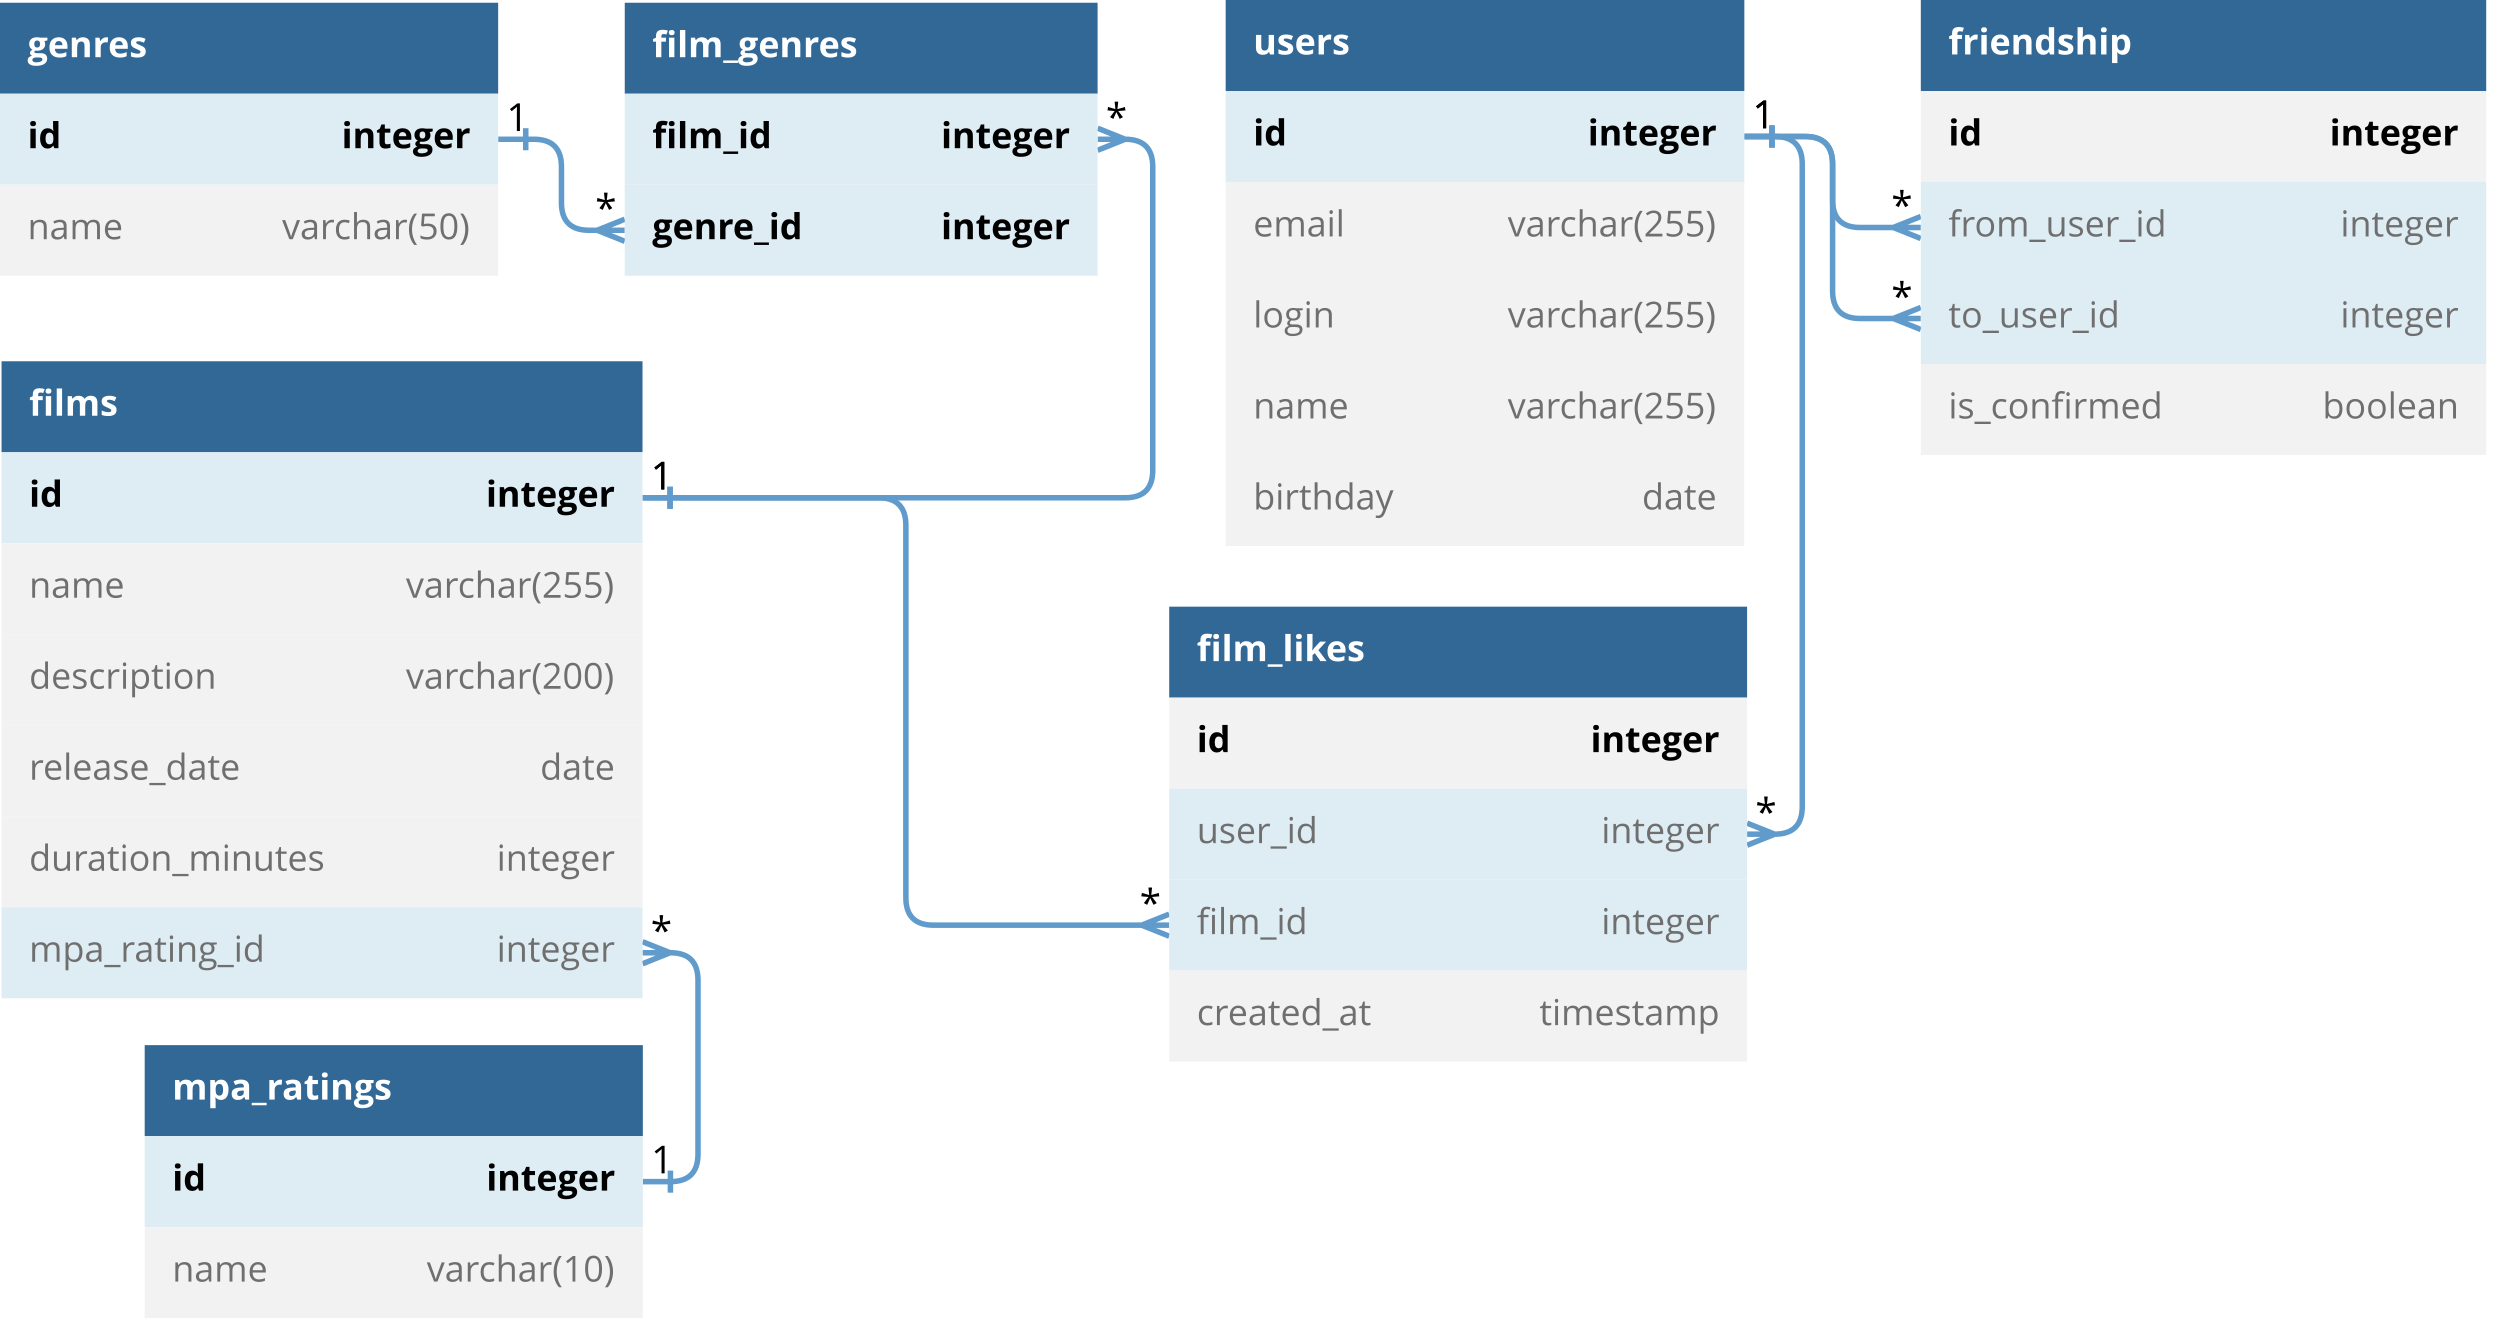
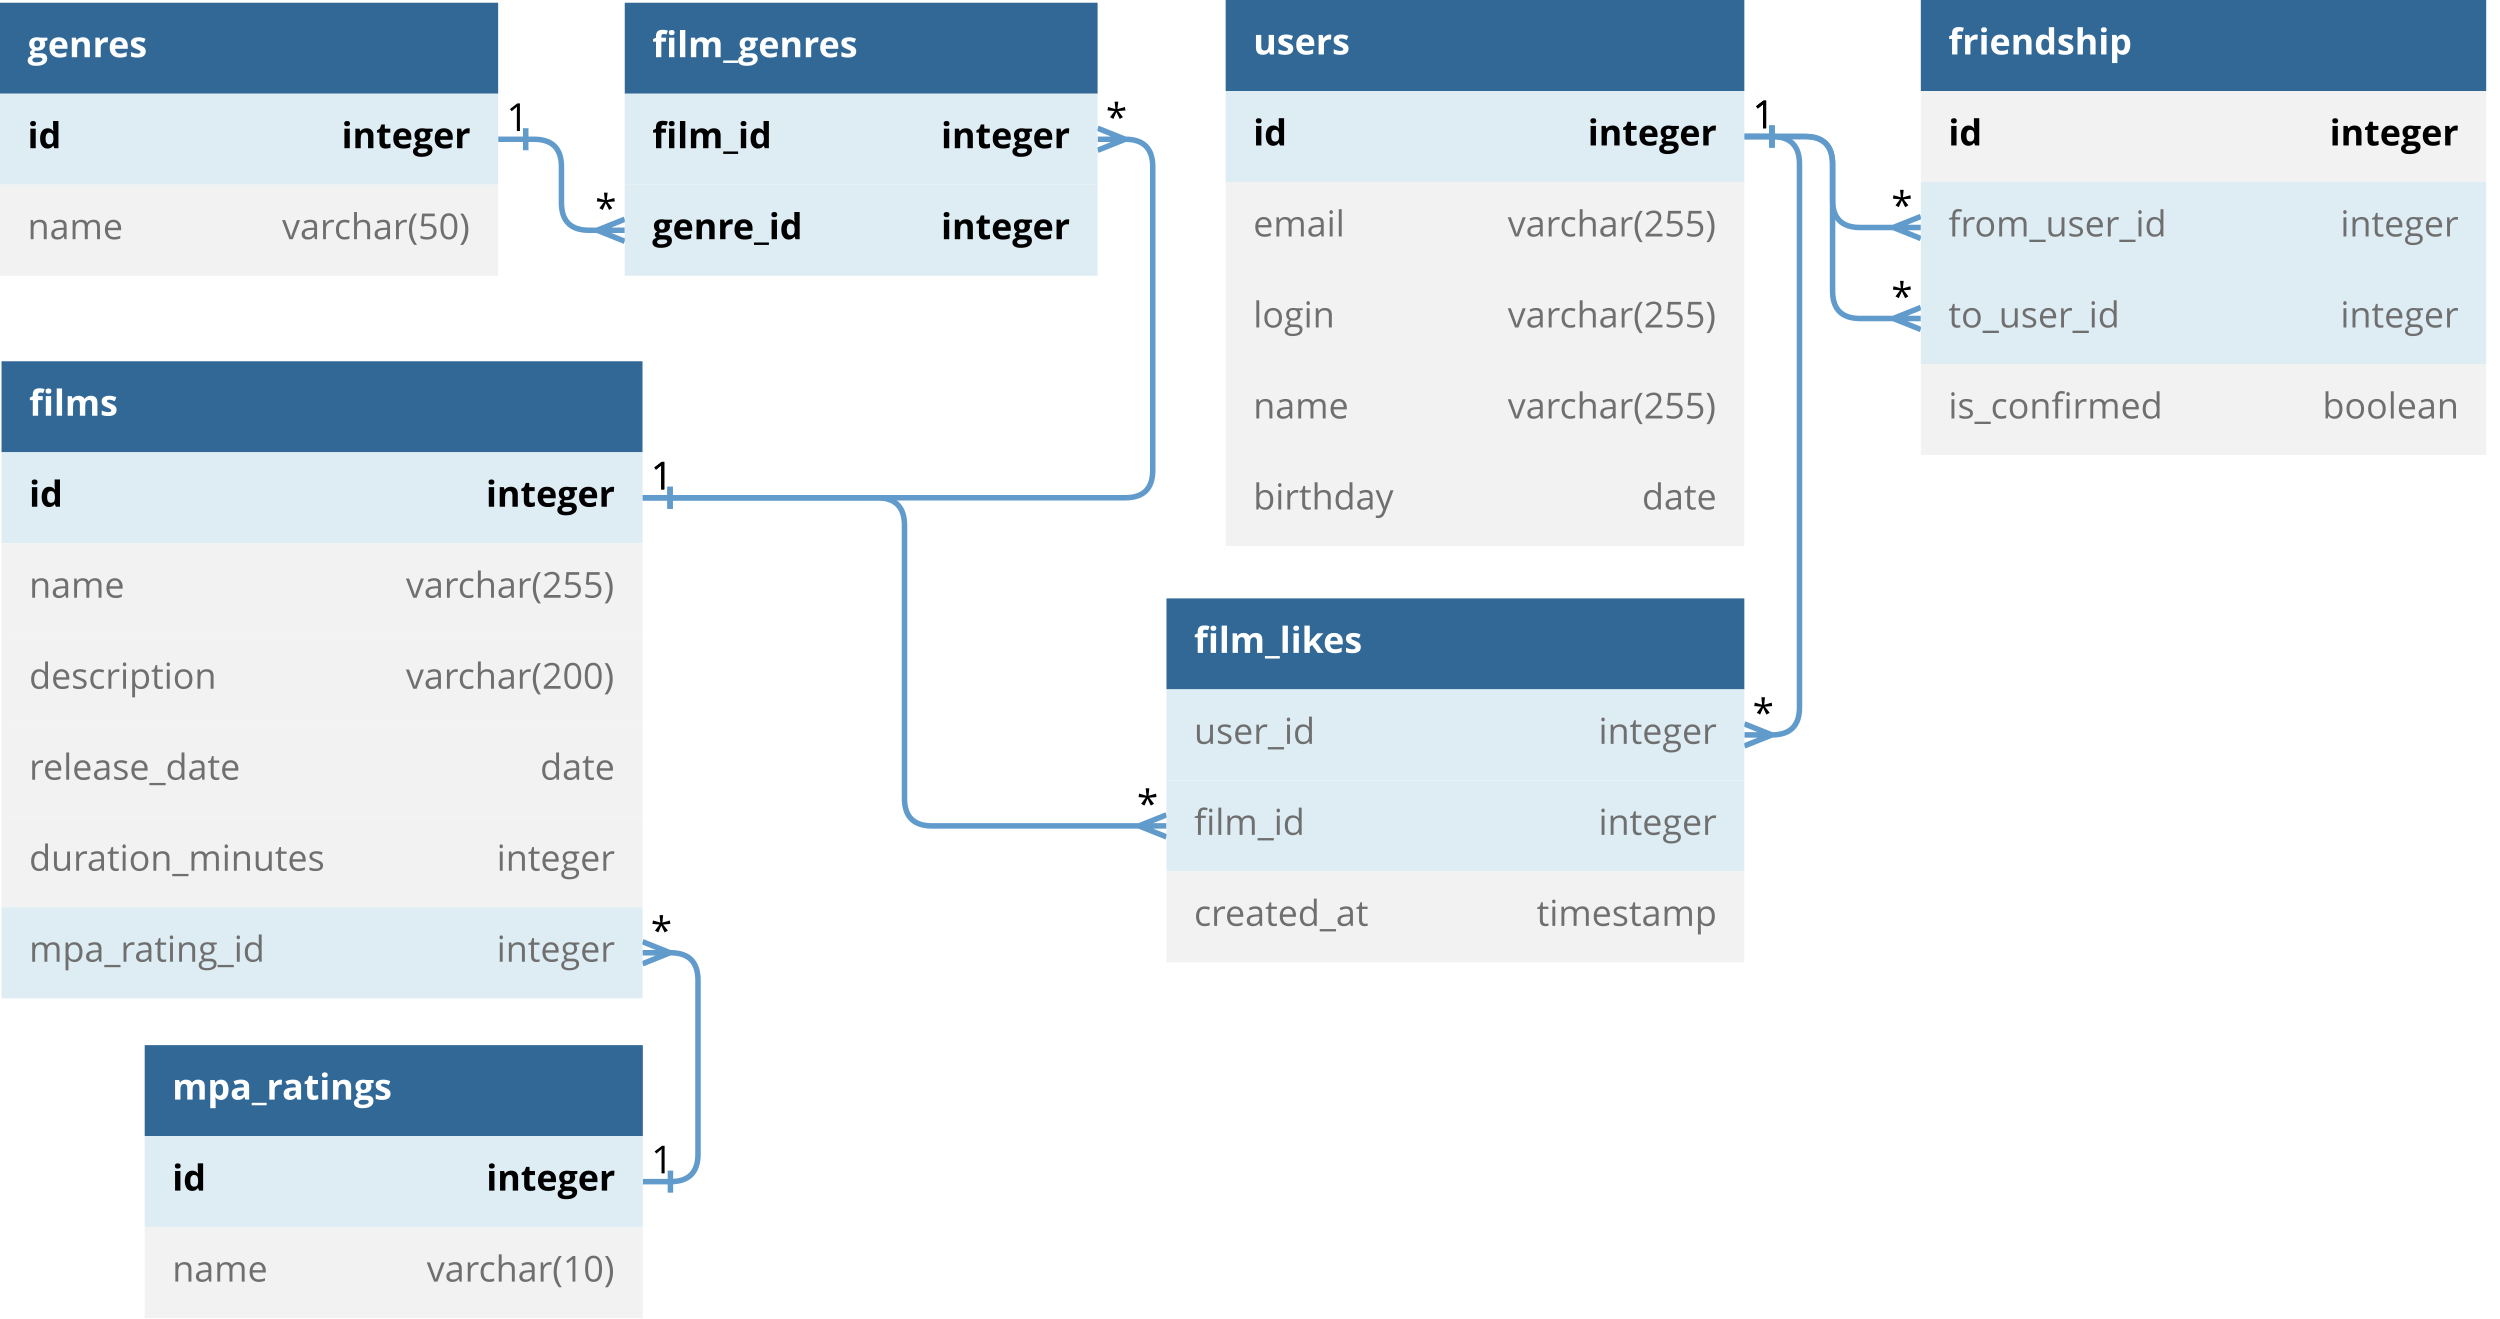
<svg xmlns="http://www.w3.org/2000/svg" version="1.1" width="906.588" height="478">
  <svg x="225" y="319.5" width="31.118" height="135">
    <path d="M8.118,109L18.118,109Q28.118,109,28.118,99L28.118,36Q28.118,26,18.118,26L8,26L18.118,26Q28.118,26,28.118,36L28.118,99Q28.118,109,18.118,109L8.118,109L8.118,109ZM18.118,105L18.118,113M8,22L18,26L8,30" fill="none" stroke="#619BCC" stroke-width="2" />
-     <text x="11.118" y="106" style="font-family: Open Sans, sans-serif; font-size: 14px; font-weight: normal; fill: black;">1
-         </text>
-     <text x="11" y="23" style="font-family: Open Sans, sans-serif; font-size: 14px; font-weight: normal; fill: black;">*
-         </text>
+     <text x="11.118" y="106" style="font-family: Open Sans, sans-serif; font-size: 14px; font-weight: normal; fill: black;">1</text>
+     <text x="11" y="23" style="font-family: Open Sans, sans-serif; font-size: 14px; font-weight: normal; fill: black;">*</text>
  </svg>
  <svg x="225" y="24.5" width="196.029" height="182">
    <path d="M8,156L183.029,156Q193.029,156,193.029,146L193.029,36Q193.029,26,183.029,26L173.029,26L183.029,26Q193.029,26,193.029,36L193.029,146Q193.029,156,183.029,156L8,156L8,156ZM18,152L18,160M173.029,22L183.029,26L173.029,30" fill="none" stroke="#619BCC" stroke-width="2" />
-     <text x="11" y="153" style="font-family: Open Sans, sans-serif; font-size: 14px; font-weight: normal; fill: black;">1
-         </text>
-     <text x="176.029" y="23" style="font-family: Open Sans, sans-serif; font-size: 14px; font-weight: normal; fill: black;">*
-         </text>
+     <text x="11" y="153" style="font-family: Open Sans, sans-serif; font-size: 14px; font-weight: normal; fill: black;">1</text>
+     <text x="176.029" y="23" style="font-family: Open Sans, sans-serif; font-size: 14px; font-weight: normal; fill: black;">*</text>
  </svg>
  <svg x="172.647" y="24.5" width="66.912" height="85">
    <path d="M8,26L20.956,26Q30.956,26,30.956,36L30.956,49Q30.956,59,40.956,59L53.912,59L40.956,59Q30.956,59,30.956,49L30.956,36Q30.956,26,20.956,26L8,26L8,26M18,22L18,30M53.912,55L43.912,59L53.912,63" fill="none" stroke="#619BCC" stroke-width="2" />
-     <text x="11" y="23" style="font-family: Open Sans, sans-serif; font-size: 14px; font-weight: normal; fill: black;">1
-         </text>
-     <text x="43.206" y="56" style="font-family: Open Sans, sans-serif; font-size: 14px; font-weight: normal; fill: black;">*
-         </text>
+     <text x="11" y="23" style="font-family: Open Sans, sans-serif; font-size: 14px; font-weight: normal; fill: black;">1</text>
+     <text x="43.206" y="56" style="font-family: Open Sans, sans-serif; font-size: 14px; font-weight: normal; fill: black;">*</text>
  </svg>
  <svg x="624.559" y="23.5" width="85" height="85">
    <path d="M8,26L30,26Q40,26,40,36L40,49Q40,59,50,59L72,59L50,59Q40,59,40,49L40,36Q40,26,30,26L8,26L8,26M18,22L18,30M72,55L62,59L72,63" fill="none" stroke="#619BCC" stroke-width="2" />
-     <text x="11" y="23" style="font-family: Open Sans, sans-serif; font-size: 14px; font-weight: normal; fill: black;">1
-         </text>
-     <text x="61.294" y="56" style="font-family: Open Sans, sans-serif; font-size: 14px; font-weight: normal; fill: black;">*
-         </text>
+     <text x="11" y="23" style="font-family: Open Sans, sans-serif; font-size: 14px; font-weight: normal; fill: black;">1</text>
+     <text x="61.294" y="56" style="font-family: Open Sans, sans-serif; font-size: 14px; font-weight: normal; fill: black;">*</text>
  </svg>
  <svg x="624.559" y="23.5" width="85" height="118">
    <path d="M8,26L30,26Q40,26,40,36L40,82Q40,92,50,92L72,92L50,92Q40,92,40,82L40,36Q40,26,30,26L8,26L8,26M18,22L18,30M72,88L62,92L72,96" fill="none" stroke="#619BCC" stroke-width="2" />
-     <text x="11" y="23" style="font-family: Open Sans, sans-serif; font-size: 14px; font-weight: normal; fill: black;">1
-         </text>
-     <text x="61.294" y="89" style="font-family: Open Sans, sans-serif; font-size: 14px; font-weight: normal; fill: black;">*
-         </text>
+     <text x="11" y="23" style="font-family: Open Sans, sans-serif; font-size: 14px; font-weight: normal; fill: black;">1</text>
+     <text x="61.294" y="89" style="font-family: Open Sans, sans-serif; font-size: 14px; font-weight: normal; fill: black;">*</text>
  </svg>
-   <svg x="624.559" y="23.5" width="32" height="305">
-     <path d="M8,26L19,26Q29,26,29,36L29,269Q29,279,19,279L9,279L19,279Q29,279,29,269L29,36Q29,26,19,26L8,26L8,26ZM18,22L18,30M9,275L19,279L9,283" fill="none" stroke="#619BCC" stroke-width="2" />
-     <text x="11" y="23" style="font-family: Open Sans, sans-serif; font-size: 14px; font-weight: normal; fill: black;">1
-         </text>
-     <text x="12" y="276" style="font-family: Open Sans, sans-serif; font-size: 14px; font-weight: normal; fill: black;">*
-         </text>
+   <svg x="624.559" y="23.5" width="31" height="269">
+     <path d="M8,26L18,26Q28,26,28,36L28,233Q28,243,18,243L8,243L18,243Q28,243,28,233L28,36Q28,26,18,26L8,26L8,26ZM18,22L18,30M8,239L18,243L8,247" fill="none" stroke="#619BCC" stroke-width="2" />
+     <text x="11" y="23" style="font-family: Open Sans, sans-serif; font-size: 14px; font-weight: normal; fill: black;">1</text>
+     <text x="11" y="240" style="font-family: Open Sans, sans-serif; font-size: 14px; font-weight: normal; fill: black;">*</text>
  </svg>
-   <svg x="225" y="154.5" width="212" height="207">
-     <path d="M8,26L93.5,26Q103.5,26,103.5,36L103.5,171Q103.5,181,113.5,181L199,181L113.5,181Q103.5,181,103.5,171L103.5,36Q103.5,26,93.5,26L8,26L8,26M18,22L18,30M199,177L189,181L199,185" fill="none" stroke="#619BCC" stroke-width="2" />
-     <text x="11" y="23" style="font-family: Open Sans, sans-serif; font-size: 14px; font-weight: normal; fill: black;">1
-         </text>
-     <text x="188.294" y="178" style="font-family: Open Sans, sans-serif; font-size: 14px; font-weight: normal; fill: black;">*
-         </text>
+   <svg x="225" y="154.5" width="211" height="171">
+     <path d="M8,26L93,26Q103,26,103,36L103,135Q103,145,113,145L198,145L113,145Q103,145,103,135L103,36Q103,26,93,26L8,26L8,26M18,22L18,30M198,141L188,145L198,149" fill="none" stroke="#619BCC" stroke-width="2" />
+     <text x="11" y="23" style="font-family: Open Sans, sans-serif; font-size: 14px; font-weight: normal; fill: black;">1</text>
+     <text x="187.294" y="142" style="font-family: Open Sans, sans-serif; font-size: 14px; font-weight: normal; fill: black;">*</text>
  </svg>
  <svg x="52.471" y="379">
    <rect x="0" y="0" width="180.647" height="33" fill="#316896" />
-     <text x="10" y="19.75" style="font-family: Open Sans, sans-serif; font-size: 13px; font-weight: bold; fill: rgb(255, 255, 255);">
-             mpa_ratings
-         </text>
+     <text x="10" y="19.75" style="font-family: Open Sans, sans-serif; font-size: 13px; font-weight: bold; fill: rgb(255, 255, 255);">mpa_ratings</text>
  </svg>
  <svg x="52.471" y="412">
    <rect x="0" y="0" width="180.647" height="33" fill="#DEECF3" />
-     <text x="10" y="19.75" style="font-family: Open Sans, sans-serif; font-size: 13px; font-weight: bold; fill: black;">id
-         </text>
-     <text x="123.882" y="19.75" style="font-family: Open Sans, sans-serif; font-size: 13px; font-weight: bold; fill: black;">integer
-         </text>
+     <text x="10" y="19.75" style="font-family: Open Sans, sans-serif; font-size: 13px; font-weight: bold; fill: black;">id</text>
+     <text x="123.882" y="19.75" style="font-family: Open Sans, sans-serif; font-size: 13px; font-weight: bold; fill: black;">integer</text>
  </svg>
  <svg x="52.471" y="445">
    <rect x="0" y="0" width="180.647" height="33" fill="#F2F2F2" />
-     <text x="10" y="19.75" style="font-family: Open Sans, sans-serif; font-size: 13px; fill: rgb(111, 111, 111);">
-             name
-         </text>
-     <text x="102.294" y="19.75" style="font-family: Open Sans, sans-serif; font-size: 13px; fill: rgb(111, 111, 111);">varchar(10)
-         </text>
+     <text x="10" y="19.75" style="font-family: Open Sans, sans-serif; font-size: 13px; fill: rgb(111, 111, 111);">name</text>
+     <text x="102.294" y="19.75" style="font-family: Open Sans, sans-serif; font-size: 13px; fill: rgb(111, 111, 111);">varchar(10)</text>
  </svg>
  <svg x="0.559" y="131">
    <rect x="0" y="0" width="232.441" height="33" fill="#316896" />
-     <text x="10" y="19.75" style="font-family: Open Sans, sans-serif; font-size: 13px; font-weight: bold; fill: rgb(255, 255, 255);">
-             films
-         </text>
+     <text x="10" y="19.75" style="font-family: Open Sans, sans-serif; font-size: 13px; font-weight: bold; fill: rgb(255, 255, 255);">films</text>
  </svg>
  <svg x="0.559" y="164">
    <rect x="0" y="0" width="232.441" height="33" fill="#DEECF3" />
-     <text x="10" y="19.75" style="font-family: Open Sans, sans-serif; font-size: 13px; font-weight: bold; fill: black;">id
-         </text>
-     <text x="175.676" y="19.75" style="font-family: Open Sans, sans-serif; font-size: 13px; font-weight: bold; fill: black;">integer
-         </text>
+     <text x="10" y="19.75" style="font-family: Open Sans, sans-serif; font-size: 13px; font-weight: bold; fill: black;">id</text>
+     <text x="175.676" y="19.75" style="font-family: Open Sans, sans-serif; font-size: 13px; font-weight: bold; fill: black;">integer</text>
  </svg>
  <svg x="0.559" y="197">
    <rect x="0" y="0" width="232.441" height="33" fill="#F2F2F2" />
-     <text x="10" y="19.75" style="font-family: Open Sans, sans-serif; font-size: 13px; fill: rgb(111, 111, 111);">
-             name
-         </text>
-     <text x="146.647" y="19.75" style="font-family: Open Sans, sans-serif; font-size: 13px; fill: rgb(111, 111, 111);">varchar(255)
-         </text>
+     <text x="10" y="19.75" style="font-family: Open Sans, sans-serif; font-size: 13px; fill: rgb(111, 111, 111);">name</text>
+     <text x="146.647" y="19.75" style="font-family: Open Sans, sans-serif; font-size: 13px; fill: rgb(111, 111, 111);">varchar(255)</text>
  </svg>
  <svg x="0.559" y="230">
    <rect x="0" y="0" width="232.441" height="33" fill="#F2F2F2" />
-     <text x="10" y="19.75" style="font-family: Open Sans, sans-serif; font-size: 13px; fill: rgb(111, 111, 111);">
-             description
-         </text>
-     <text x="146.647" y="19.75" style="font-family: Open Sans, sans-serif; font-size: 13px; fill: rgb(111, 111, 111);">varchar(200)
-         </text>
+     <text x="10" y="19.75" style="font-family: Open Sans, sans-serif; font-size: 13px; fill: rgb(111, 111, 111);">description</text>
+     <text x="146.647" y="19.75" style="font-family: Open Sans, sans-serif; font-size: 13px; fill: rgb(111, 111, 111);">varchar(200)</text>
  </svg>
  <svg x="0.559" y="263">
    <rect x="0" y="0" width="232.441" height="33" fill="#F2F2F2" />
-     <text x="10" y="19.75" style="font-family: Open Sans, sans-serif; font-size: 13px; fill: rgb(111, 111, 111);">
-             release_date
-         </text>
-     <text x="195.324" y="19.75" style="font-family: Open Sans, sans-serif; font-size: 13px; fill: rgb(111, 111, 111);">date
-         </text>
+     <text x="10" y="19.75" style="font-family: Open Sans, sans-serif; font-size: 13px; fill: rgb(111, 111, 111);">release_date</text>
+     <text x="195.324" y="19.75" style="font-family: Open Sans, sans-serif; font-size: 13px; fill: rgb(111, 111, 111);">date</text>
  </svg>
  <svg x="0.559" y="296">
    <rect x="0" y="0" width="232.441" height="33" fill="#F2F2F2" />
-     <text x="10" y="19.75" style="font-family: Open Sans, sans-serif; font-size: 13px; fill: rgb(111, 111, 111);">
-             duration_minutes
-         </text>
-     <text x="179.559" y="19.75" style="font-family: Open Sans, sans-serif; font-size: 13px; fill: rgb(111, 111, 111);">integer
-         </text>
+     <text x="10" y="19.75" style="font-family: Open Sans, sans-serif; font-size: 13px; fill: rgb(111, 111, 111);">duration_minutes</text>
+     <text x="179.559" y="19.75" style="font-family: Open Sans, sans-serif; font-size: 13px; fill: rgb(111, 111, 111);">integer</text>
  </svg>
  <svg x="0.559" y="329">
    <rect x="0" y="0" width="232.441" height="33" fill="#DEECF3" />
-     <text x="10" y="19.75" style="font-family: Open Sans, sans-serif; font-size: 13px; fill: rgb(111, 111, 111);">
-             mpa_rating_id
-         </text>
-     <text x="179.559" y="19.75" style="font-family: Open Sans, sans-serif; font-size: 13px; fill: rgb(111, 111, 111);">integer
-         </text>
+     <text x="10" y="19.75" style="font-family: Open Sans, sans-serif; font-size: 13px; fill: rgb(111, 111, 111);">mpa_rating_id</text>
+     <text x="179.559" y="19.75" style="font-family: Open Sans, sans-serif; font-size: 13px; fill: rgb(111, 111, 111);">integer</text>
  </svg>
  <svg x="0" y="1">
    <rect x="0" y="0" width="180.647" height="33" fill="#316896" />
-     <text x="10" y="19.75" style="font-family: Open Sans, sans-serif; font-size: 13px; font-weight: bold; fill: rgb(255, 255, 255);">
-             genres
-         </text>
+     <text x="10" y="19.75" style="font-family: Open Sans, sans-serif; font-size: 13px; font-weight: bold; fill: rgb(255, 255, 255);">genres</text>
  </svg>
  <svg x="0" y="34">
    <rect x="0" y="0" width="180.647" height="33" fill="#DEECF3" />
-     <text x="10" y="19.75" style="font-family: Open Sans, sans-serif; font-size: 13px; font-weight: bold; fill: black;">id
-         </text>
-     <text x="123.882" y="19.75" style="font-family: Open Sans, sans-serif; font-size: 13px; font-weight: bold; fill: black;">integer
-         </text>
+     <text x="10" y="19.75" style="font-family: Open Sans, sans-serif; font-size: 13px; font-weight: bold; fill: black;">id</text>
+     <text x="123.882" y="19.75" style="font-family: Open Sans, sans-serif; font-size: 13px; font-weight: bold; fill: black;">integer</text>
  </svg>
  <svg x="0" y="67">
    <rect x="0" y="0" width="180.647" height="33" fill="#F2F2F2" />
-     <text x="10" y="19.75" style="font-family: Open Sans, sans-serif; font-size: 13px; fill: rgb(111, 111, 111);">
-             name
-         </text>
-     <text x="102.294" y="19.75" style="font-family: Open Sans, sans-serif; font-size: 13px; fill: rgb(111, 111, 111);">varchar(50)
-         </text>
+     <text x="10" y="19.75" style="font-family: Open Sans, sans-serif; font-size: 13px; fill: rgb(111, 111, 111);">name</text>
+     <text x="102.294" y="19.75" style="font-family: Open Sans, sans-serif; font-size: 13px; fill: rgb(111, 111, 111);">varchar(50)</text>
  </svg>
  <svg x="226.559" y="1">
    <rect x="0" y="0" width="171.471" height="33" fill="#316896" />
-     <text x="10" y="19.75" style="font-family: Open Sans, sans-serif; font-size: 13px; font-weight: bold; fill: rgb(255, 255, 255);">
-             film_genres
-         </text>
+     <text x="10" y="19.75" style="font-family: Open Sans, sans-serif; font-size: 13px; font-weight: bold; fill: rgb(255, 255, 255);">film_genres</text>
  </svg>
  <svg x="226.559" y="34">
    <rect x="0" y="0" width="171.471" height="33" fill="#DEECF3" />
-     <text x="10" y="19.75" style="font-family: Open Sans, sans-serif; font-size: 13px; font-weight: bold; fill: black;">film_id
-         </text>
-     <text x="114.706" y="19.75" style="font-family: Open Sans, sans-serif; font-size: 13px; font-weight: bold; fill: black;">integer
-         </text>
+     <text x="10" y="19.75" style="font-family: Open Sans, sans-serif; font-size: 13px; font-weight: bold; fill: black;">film_id</text>
+     <text x="114.706" y="19.75" style="font-family: Open Sans, sans-serif; font-size: 13px; font-weight: bold; fill: black;">integer</text>
  </svg>
  <svg x="226.559" y="67">
    <rect x="0" y="0" width="171.471" height="33" fill="#DEECF3" />
-     <text x="10" y="19.75" style="font-family: Open Sans, sans-serif; font-size: 13px; font-weight: bold; fill: black;">genre_id
-         </text>
-     <text x="114.706" y="19.75" style="font-family: Open Sans, sans-serif; font-size: 13px; font-weight: bold; fill: black;">integer
-         </text>
+     <text x="10" y="19.75" style="font-family: Open Sans, sans-serif; font-size: 13px; font-weight: bold; fill: black;">genre_id</text>
+     <text x="114.706" y="19.75" style="font-family: Open Sans, sans-serif; font-size: 13px; font-weight: bold; fill: black;">integer</text>
  </svg>
  <svg x="444.471" y="0">
    <rect x="0" y="0" width="188.088" height="33" fill="#316896" />
-     <text x="10" y="19.75" style="font-family: Open Sans, sans-serif; font-size: 13px; font-weight: bold; fill: rgb(255, 255, 255);">
-             users
-         </text>
+     <text x="10" y="19.75" style="font-family: Open Sans, sans-serif; font-size: 13px; font-weight: bold; fill: rgb(255, 255, 255);">users</text>
  </svg>
  <svg x="444.471" y="33">
    <rect x="0" y="0" width="188.088" height="33" fill="#DEECF3" />
-     <text x="10" y="19.75" style="font-family: Open Sans, sans-serif; font-size: 13px; font-weight: bold; fill: black;">id
-         </text>
-     <text x="131.324" y="19.75" style="font-family: Open Sans, sans-serif; font-size: 13px; font-weight: bold; fill: black;">integer
-         </text>
+     <text x="10" y="19.75" style="font-family: Open Sans, sans-serif; font-size: 13px; font-weight: bold; fill: black;">id</text>
+     <text x="131.324" y="19.75" style="font-family: Open Sans, sans-serif; font-size: 13px; font-weight: bold; fill: black;">integer</text>
  </svg>
  <svg x="444.471" y="66">
    <rect x="0" y="0" width="188.088" height="33" fill="#F2F2F2" />
-     <text x="10" y="19.75" style="font-family: Open Sans, sans-serif; font-size: 13px; fill: rgb(111, 111, 111);">
-             email
-         </text>
-     <text x="102.294" y="19.75" style="font-family: Open Sans, sans-serif; font-size: 13px; fill: rgb(111, 111, 111);">varchar(255)
-         </text>
+     <text x="10" y="19.75" style="font-family: Open Sans, sans-serif; font-size: 13px; fill: rgb(111, 111, 111);">email</text>
+     <text x="102.294" y="19.75" style="font-family: Open Sans, sans-serif; font-size: 13px; fill: rgb(111, 111, 111);">varchar(255)</text>
  </svg>
  <svg x="444.471" y="99">
    <rect x="0" y="0" width="188.088" height="33" fill="#F2F2F2" />
-     <text x="10" y="19.75" style="font-family: Open Sans, sans-serif; font-size: 13px; fill: rgb(111, 111, 111);">
-             login
-         </text>
-     <text x="102.294" y="19.75" style="font-family: Open Sans, sans-serif; font-size: 13px; fill: rgb(111, 111, 111);">varchar(255)
-         </text>
+     <text x="10" y="19.75" style="font-family: Open Sans, sans-serif; font-size: 13px; fill: rgb(111, 111, 111);">login</text>
+     <text x="102.294" y="19.75" style="font-family: Open Sans, sans-serif; font-size: 13px; fill: rgb(111, 111, 111);">varchar(255)</text>
  </svg>
  <svg x="444.471" y="132">
    <rect x="0" y="0" width="188.088" height="33" fill="#F2F2F2" />
-     <text x="10" y="19.75" style="font-family: Open Sans, sans-serif; font-size: 13px; fill: rgb(111, 111, 111);">
-             name
-         </text>
-     <text x="102.294" y="19.75" style="font-family: Open Sans, sans-serif; font-size: 13px; fill: rgb(111, 111, 111);">varchar(255)
-         </text>
+     <text x="10" y="19.75" style="font-family: Open Sans, sans-serif; font-size: 13px; fill: rgb(111, 111, 111);">name</text>
+     <text x="102.294" y="19.75" style="font-family: Open Sans, sans-serif; font-size: 13px; fill: rgb(111, 111, 111);">varchar(255)</text>
  </svg>
  <svg x="444.471" y="165">
    <rect x="0" y="0" width="188.088" height="33" fill="#F2F2F2" />
-     <text x="10" y="19.75" style="font-family: Open Sans, sans-serif; font-size: 13px; fill: rgb(111, 111, 111);">
-             birthday
-         </text>
-     <text x="150.971" y="19.75" style="font-family: Open Sans, sans-serif; font-size: 13px; fill: rgb(111, 111, 111);">date
-         </text>
+     <text x="10" y="19.75" style="font-family: Open Sans, sans-serif; font-size: 13px; fill: rgb(111, 111, 111);">birthday</text>
+     <text x="150.971" y="19.75" style="font-family: Open Sans, sans-serif; font-size: 13px; fill: rgb(111, 111, 111);">date</text>
  </svg>
  <svg x="696.559" y="0">
    <rect x="0" y="0" width="205.029" height="33" fill="#316896" />
-     <text x="10" y="19.75" style="font-family: Open Sans, sans-serif; font-size: 13px; font-weight: bold; fill: rgb(255, 255, 255);">
-             friendship
-         </text>
+     <text x="10" y="19.75" style="font-family: Open Sans, sans-serif; font-size: 13px; font-weight: bold; fill: rgb(255, 255, 255);">friendship</text>
  </svg>
  <svg x="696.559" y="33">
    <rect x="0" y="0" width="205.029" height="33" fill="#F2F2F2" />
-     <text x="10" y="19.75" style="font-family: Open Sans, sans-serif; font-size: 13px; font-weight: bold; fill: black;">id
-         </text>
-     <text x="148.265" y="19.75" style="font-family: Open Sans, sans-serif; font-size: 13px; font-weight: bold; fill: black;">integer
-         </text>
+     <text x="10" y="19.75" style="font-family: Open Sans, sans-serif; font-size: 13px; font-weight: bold; fill: black;">id</text>
+     <text x="148.265" y="19.75" style="font-family: Open Sans, sans-serif; font-size: 13px; font-weight: bold; fill: black;">integer</text>
  </svg>
  <svg x="696.559" y="66">
    <rect x="0" y="0" width="205.029" height="33" fill="#DEECF3" />
-     <text x="10" y="19.75" style="font-family: Open Sans, sans-serif; font-size: 13px; fill: rgb(111, 111, 111);">
-             from_user_id
-         </text>
-     <text x="152.147" y="19.75" style="font-family: Open Sans, sans-serif; font-size: 13px; fill: rgb(111, 111, 111);">integer
-         </text>
+     <text x="10" y="19.75" style="font-family: Open Sans, sans-serif; font-size: 13px; fill: rgb(111, 111, 111);">from_user_id</text>
+     <text x="152.147" y="19.75" style="font-family: Open Sans, sans-serif; font-size: 13px; fill: rgb(111, 111, 111);">integer</text>
  </svg>
  <svg x="696.559" y="99">
    <rect x="0" y="0" width="205.029" height="33" fill="#DEECF3" />
-     <text x="10" y="19.75" style="font-family: Open Sans, sans-serif; font-size: 13px; fill: rgb(111, 111, 111);">
-             to_user_id
-         </text>
-     <text x="152.147" y="19.75" style="font-family: Open Sans, sans-serif; font-size: 13px; fill: rgb(111, 111, 111);">integer
-         </text>
+     <text x="10" y="19.75" style="font-family: Open Sans, sans-serif; font-size: 13px; fill: rgb(111, 111, 111);">to_user_id</text>
+     <text x="152.147" y="19.75" style="font-family: Open Sans, sans-serif; font-size: 13px; fill: rgb(111, 111, 111);">integer</text>
  </svg>
  <svg x="696.559" y="132">
    <rect x="0" y="0" width="205.029" height="33" fill="#F2F2F2" />
-     <text x="10" y="19.75" style="font-family: Open Sans, sans-serif; font-size: 13px; fill: rgb(111, 111, 111);">
-             is_confirmed
-         </text>
-     <text x="145.647" y="19.75" style="font-family: Open Sans, sans-serif; font-size: 13px; fill: rgb(111, 111, 111);">boolean
-         </text>
+     <text x="10" y="19.75" style="font-family: Open Sans, sans-serif; font-size: 13px; fill: rgb(111, 111, 111);">is_confirmed</text>
+     <text x="145.647" y="19.75" style="font-family: Open Sans, sans-serif; font-size: 13px; fill: rgb(111, 111, 111);">boolean</text>
  </svg>
-   <svg x="424" y="220">
+   <svg x="423" y="217">
    <rect x="0" y="0" width="209.559" height="33" fill="#316896" />
-     <text x="10" y="19.75" style="font-family: Open Sans, sans-serif; font-size: 13px; font-weight: bold; fill: rgb(255, 255, 255);">
-             film_likes
-         </text>
+     <text x="10" y="19.75" style="font-family: Open Sans, sans-serif; font-size: 13px; font-weight: bold; fill: rgb(255, 255, 255);">film_likes</text>
  </svg>
-   <svg x="424" y="253">
+   <svg x="423" y="250">
+     <rect x="0" y="0" width="209.559" height="33" fill="#DEECF3" />
+     <text x="10" y="19.75" style="font-family: Open Sans, sans-serif; font-size: 13px; fill: rgb(111, 111, 111);">user_id</text>
+     <text x="156.676" y="19.75" style="font-family: Open Sans, sans-serif; font-size: 13px; fill: rgb(111, 111, 111);">integer</text>
+   </svg>
+   <svg x="423" y="283">
+     <rect x="0" y="0" width="209.559" height="33" fill="#DEECF3" />
+     <text x="10" y="19.75" style="font-family: Open Sans, sans-serif; font-size: 13px; fill: rgb(111, 111, 111);">film_id</text>
+     <text x="156.676" y="19.75" style="font-family: Open Sans, sans-serif; font-size: 13px; fill: rgb(111, 111, 111);">integer</text>
+   </svg>
+   <svg x="423" y="316">
    <rect x="0" y="0" width="209.559" height="33" fill="#F2F2F2" />
-     <text x="10" y="19.75" style="font-family: Open Sans, sans-serif; font-size: 13px; font-weight: bold; fill: black;">id
-         </text>
-     <text x="152.794" y="19.75" style="font-family: Open Sans, sans-serif; font-size: 13px; font-weight: bold; fill: black;">integer
-         </text>
-   </svg>
-   <svg x="424" y="286">
-     <rect x="0" y="0" width="209.559" height="33" fill="#DEECF3" />
-     <text x="10" y="19.75" style="font-family: Open Sans, sans-serif; font-size: 13px; fill: rgb(111, 111, 111);">
-             user_id
-         </text>
-     <text x="156.676" y="19.75" style="font-family: Open Sans, sans-serif; font-size: 13px; fill: rgb(111, 111, 111);">integer
-         </text>
-   </svg>
-   <svg x="424" y="319">
-     <rect x="0" y="0" width="209.559" height="33" fill="#DEECF3" />
-     <text x="10" y="19.75" style="font-family: Open Sans, sans-serif; font-size: 13px; fill: rgb(111, 111, 111);">
-             film_id
-         </text>
-     <text x="156.676" y="19.75" style="font-family: Open Sans, sans-serif; font-size: 13px; fill: rgb(111, 111, 111);">integer
-         </text>
-   </svg>
-   <svg x="424" y="352">
-     <rect x="0" y="0" width="209.559" height="33" fill="#F2F2F2" />
-     <text x="10" y="19.75" style="font-family: Open Sans, sans-serif; font-size: 13px; fill: rgb(111, 111, 111);">
-             created_at
-         </text>
-     <text x="134.235" y="19.75" style="font-family: Open Sans, sans-serif; font-size: 13px; fill: rgb(111, 111, 111);">timestamp
-         </text>
+     <text x="10" y="19.75" style="font-family: Open Sans, sans-serif; font-size: 13px; fill: rgb(111, 111, 111);">created_at</text>
+     <text x="134.235" y="19.75" style="font-family: Open Sans, sans-serif; font-size: 13px; fill: rgb(111, 111, 111);">timestamp</text>
  </svg>
</svg>
